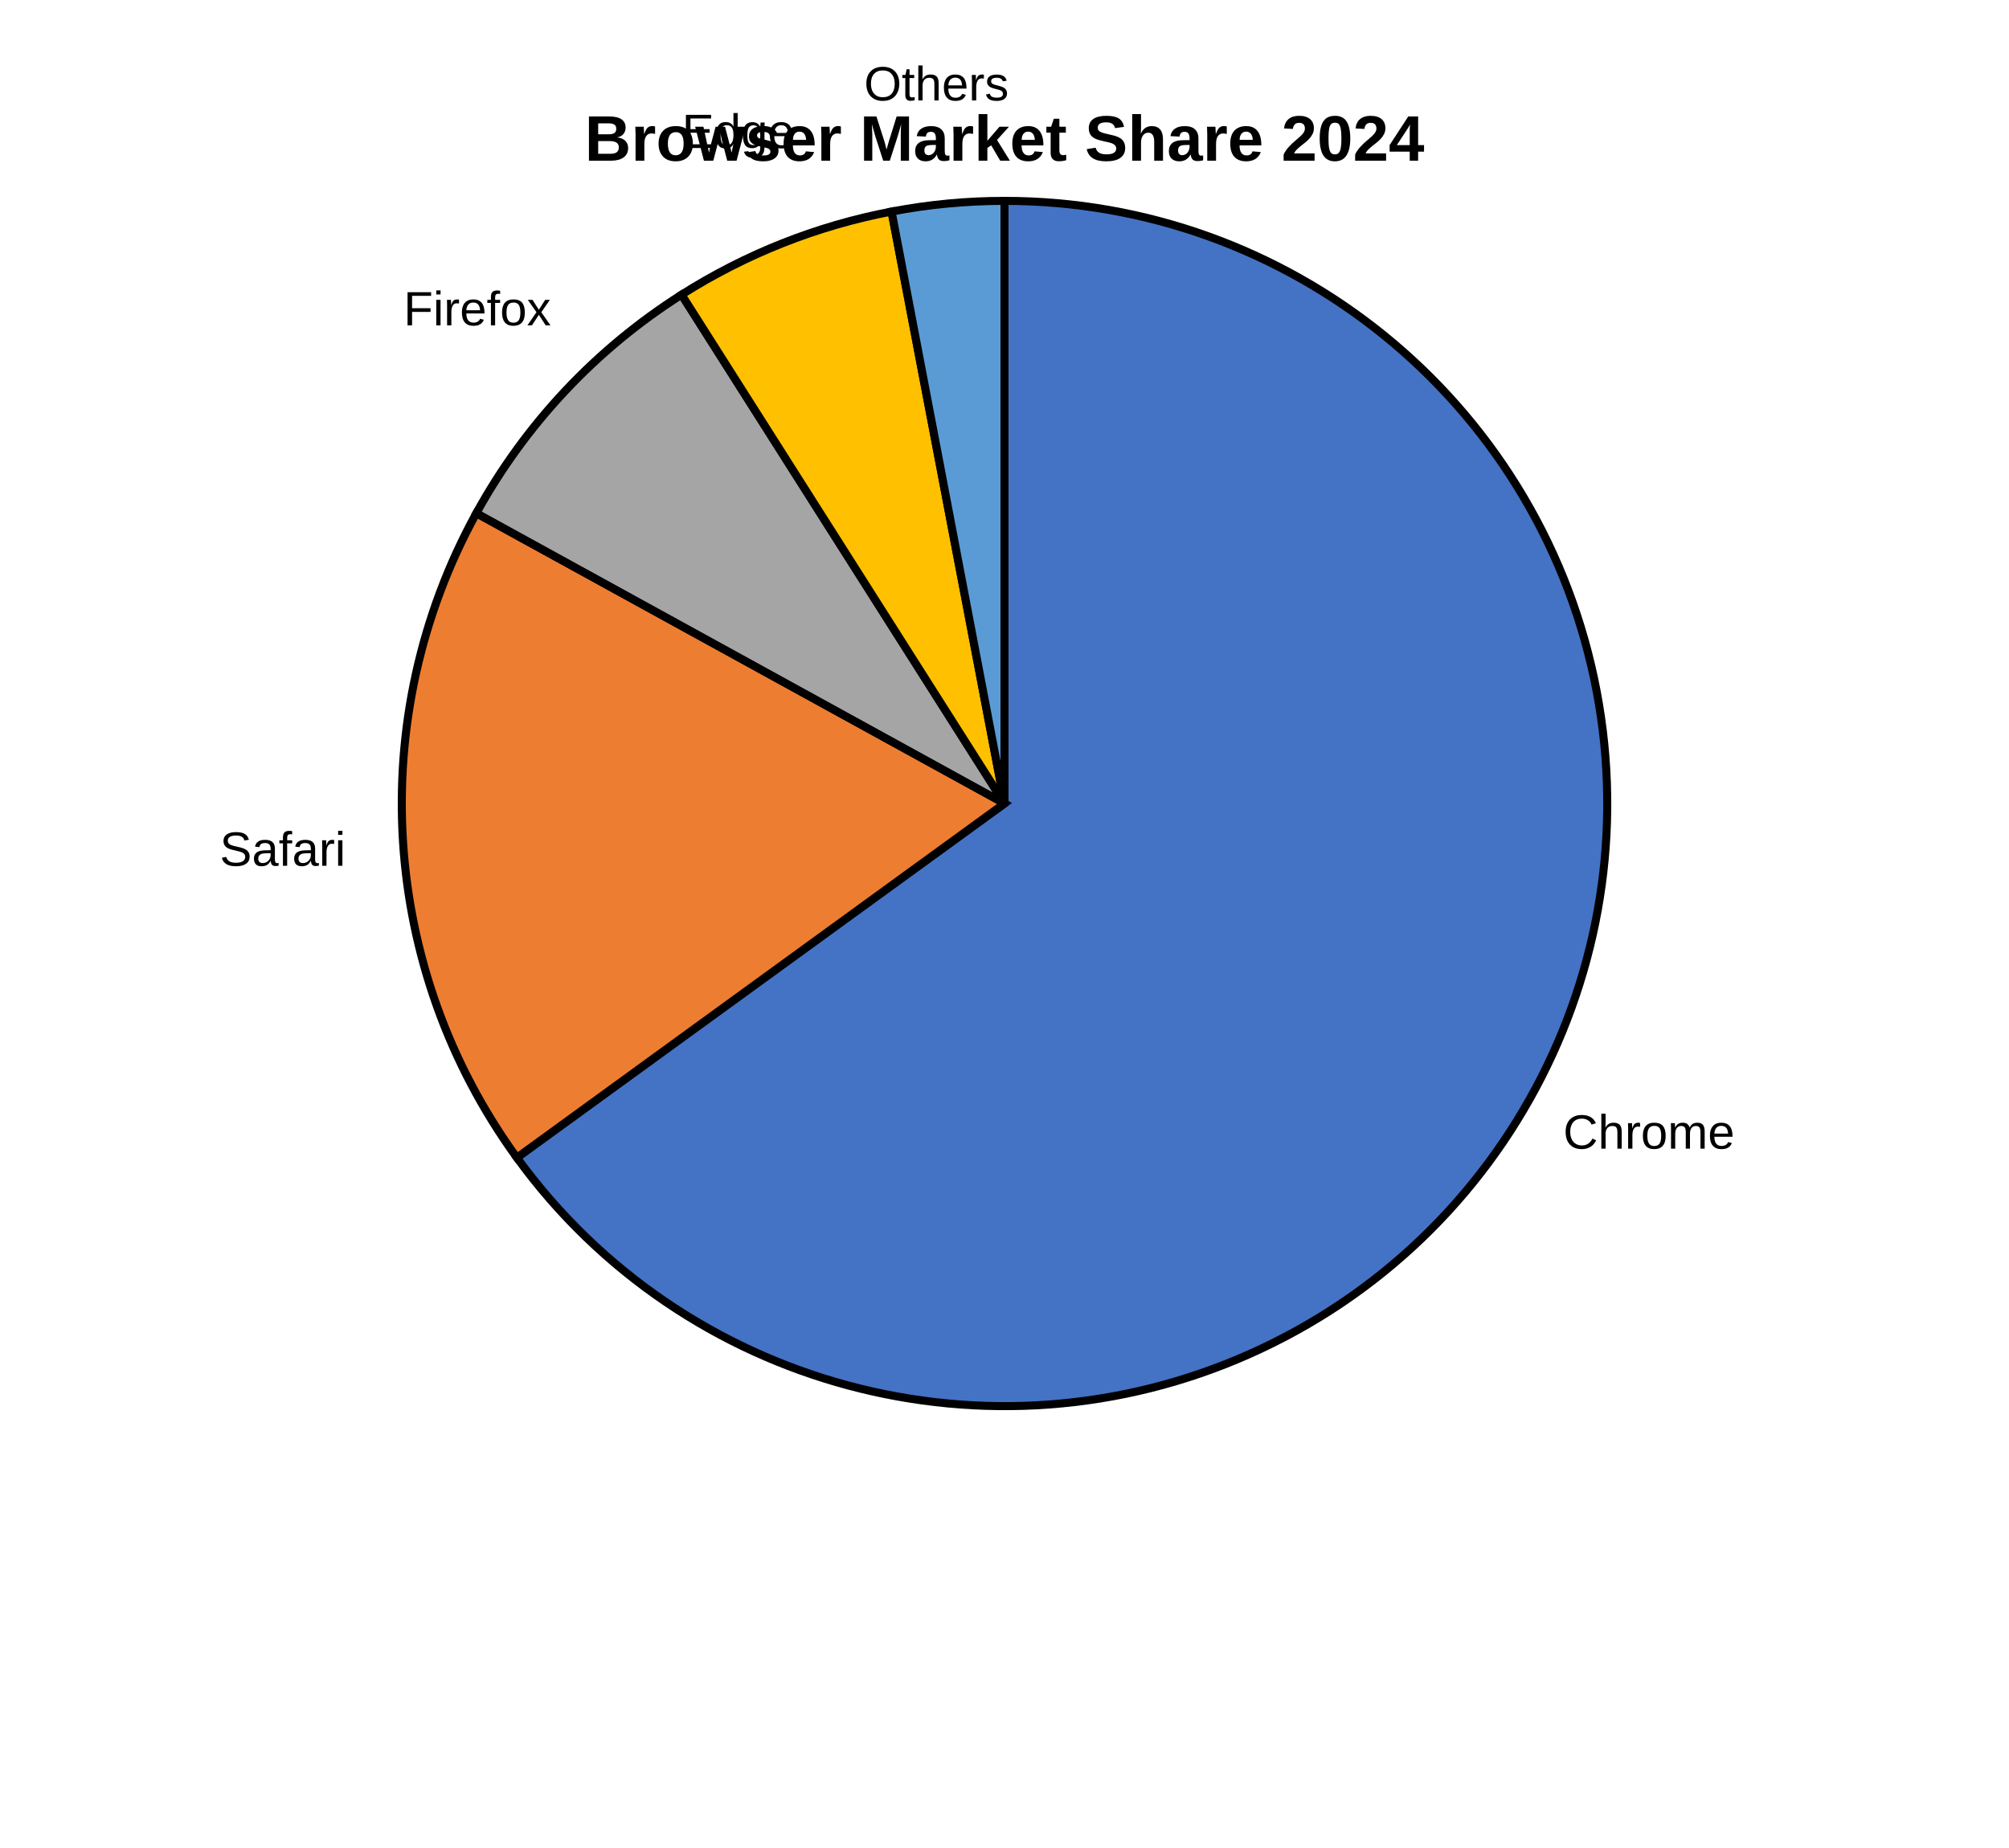
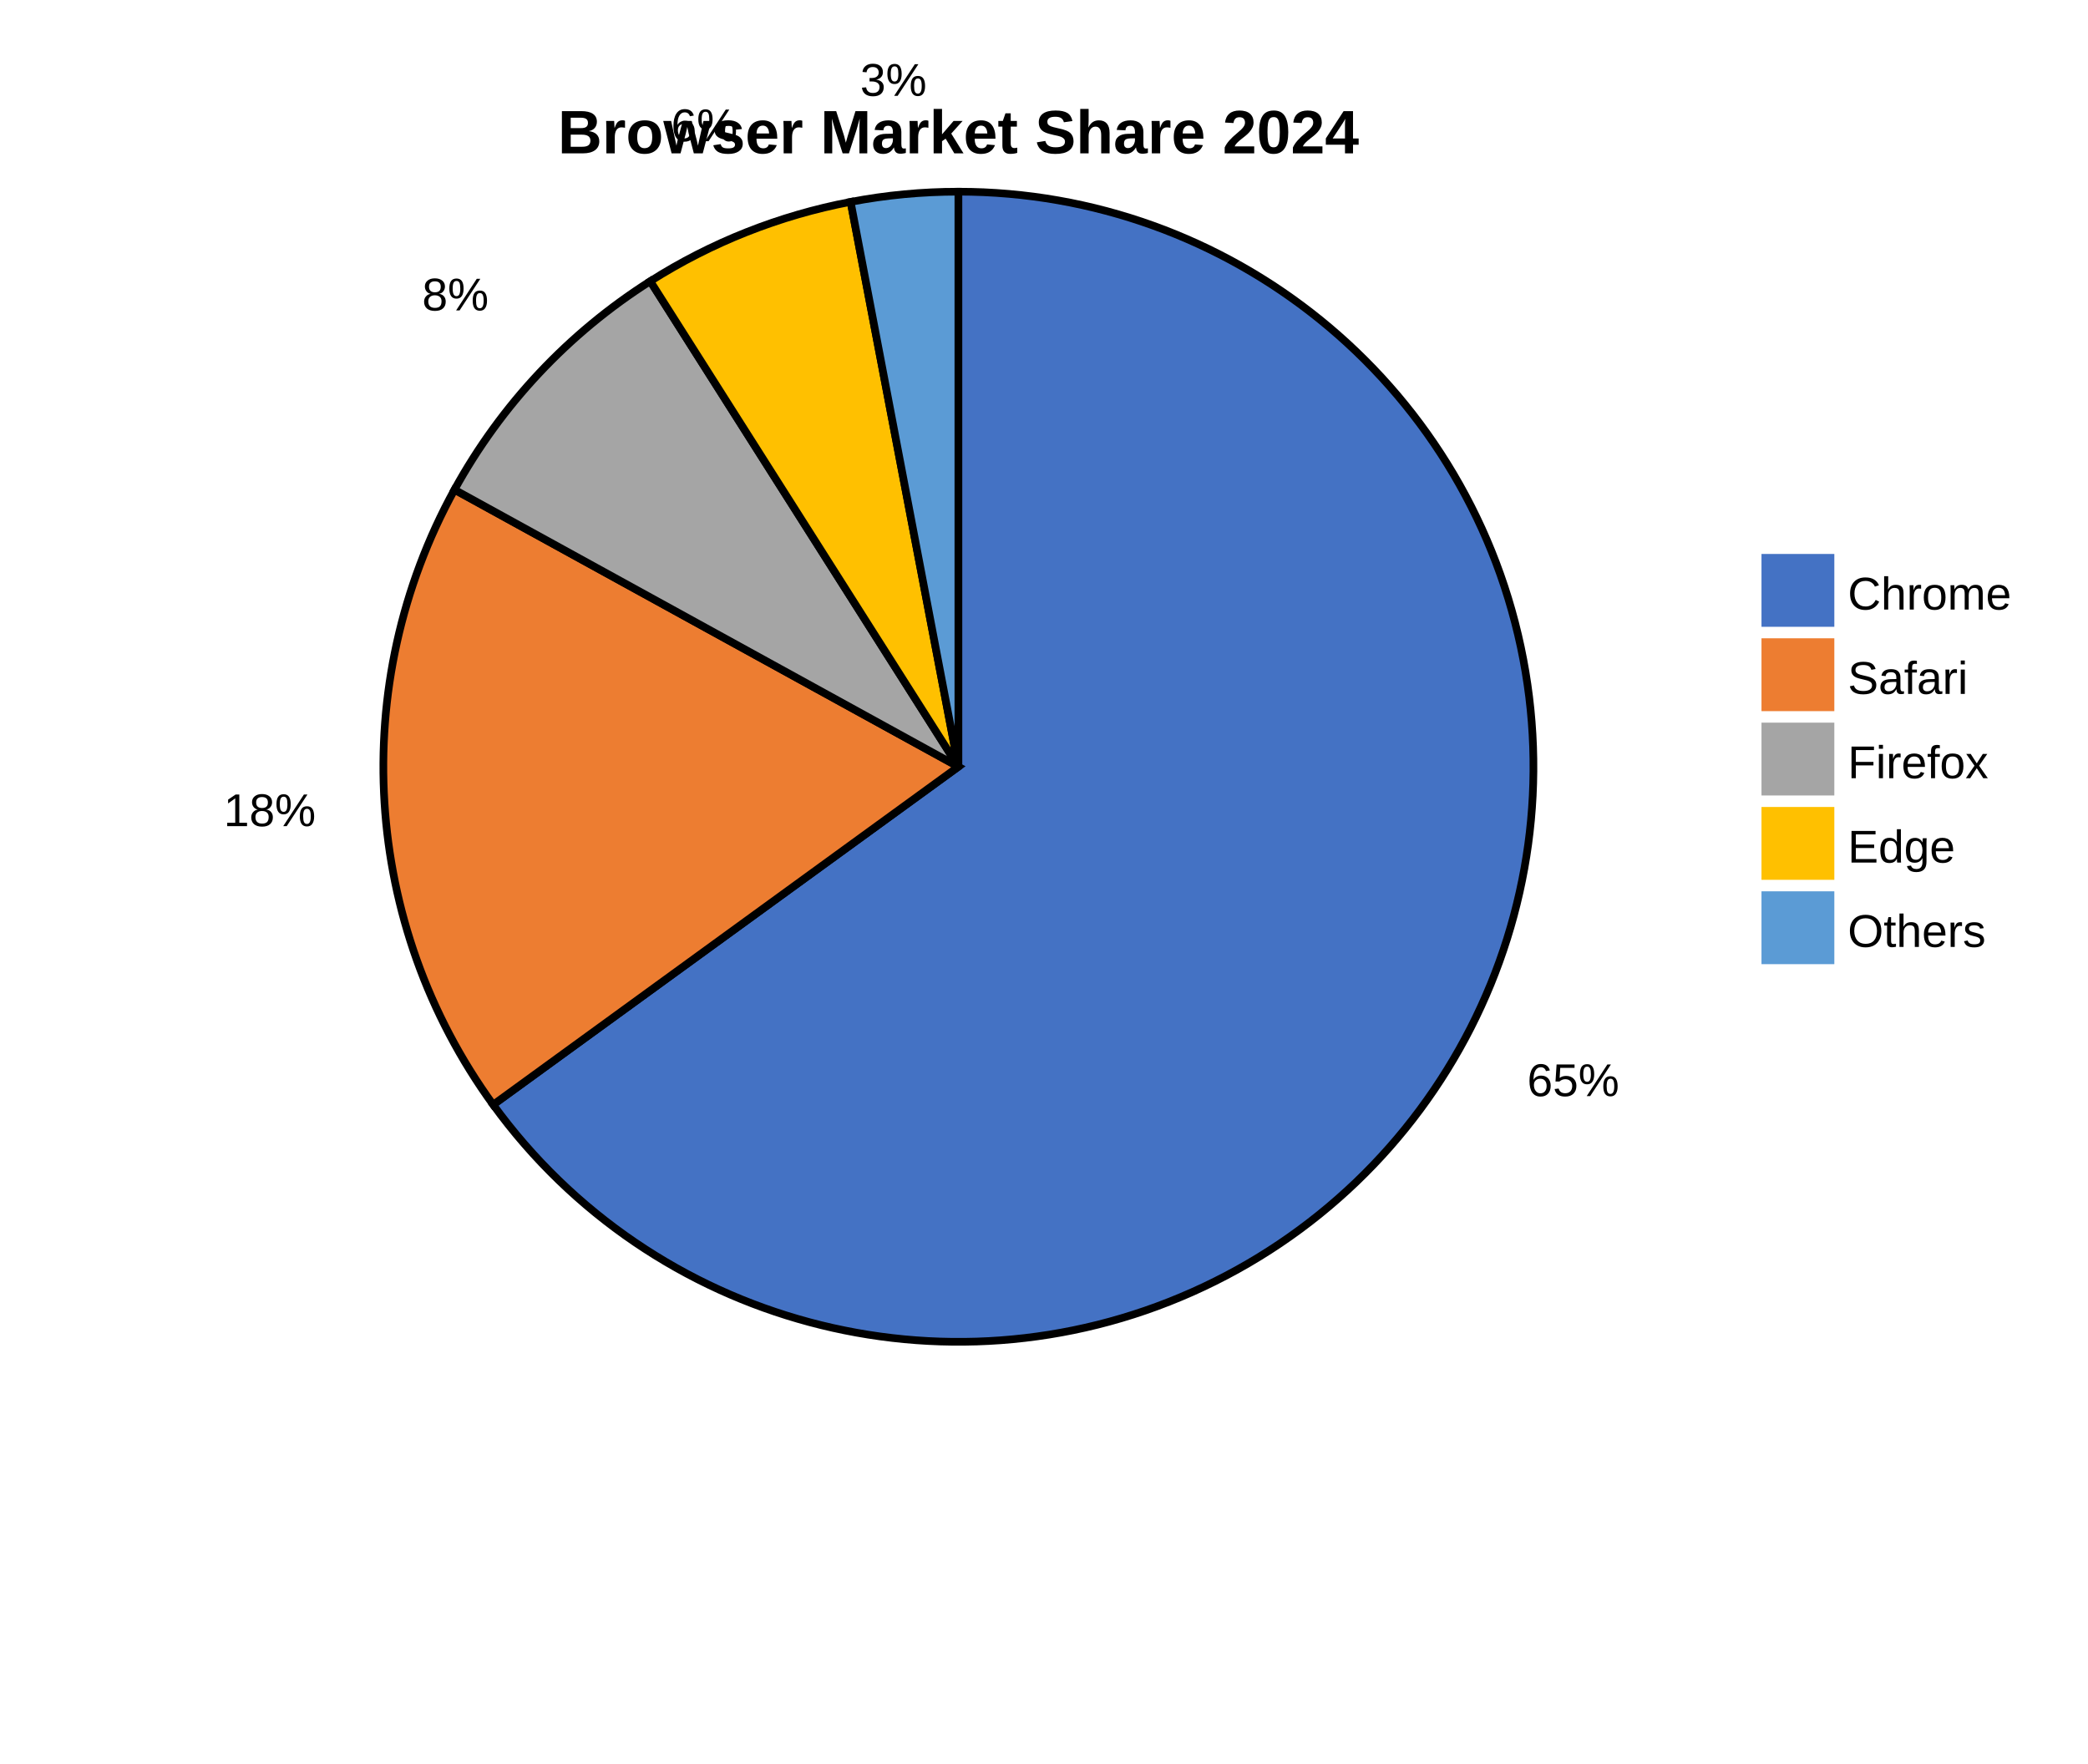
- <svg xmlns="http://www.w3.org/2000/svg" width="500.0" height="460.0" viewBox="0 0 500 460" version="1.2" baseProfile="tiny">
+ <svg xmlns="http://www.w3.org/2000/svg" width="544.672" height="460.0" viewBox="0 0 544.672 460" version="1.2" baseProfile="tiny">
  <text fill="#000000" x="250.0" y="40.0" text-anchor="middle" font-family="Arial, Helvetica, sans-serif" font-size="16" font-weight="bold">Browser Market Share 2024</text>
  <path id="slice-0" fill="#4472C4" stroke="#000000" stroke-width="2" d="M 250 200 L 250.0 50.0 A 150 150 0 1 1 128.647 288.168 Z" />
-   <text fill="#000000" x="410.381" y="285.918" text-anchor="middle" font-family="Arial, Helvetica, sans-serif" font-size="12">Chrome</text>
+   <text fill="#000000" x="410.381" y="285.918" text-anchor="middle" font-family="Arial, Helvetica, sans-serif" font-size="12">65%</text>
  <path id="slice-1" fill="#ED7D31" stroke="#000000" stroke-width="2" d="M 250 200 L 128.647 288.168 A 150 150 0 0 1 118.554 127.737 Z" />
-   <text fill="#000000" x="70.355" y="215.502" text-anchor="middle" font-family="Arial, Helvetica, sans-serif" font-size="12">Safari</text>
+   <text fill="#000000" x="70.355" y="215.502" text-anchor="middle" font-family="Arial, Helvetica, sans-serif" font-size="12">18%</text>
  <path id="slice-2" fill="#A5A5A5" stroke="#000000" stroke-width="2" d="M 250 200 L 118.554 127.737 A 150 150 0 0 1 169.626 73.351 Z" />
-   <text fill="#000000" x="118.786" y="80.981" text-anchor="middle" font-family="Arial, Helvetica, sans-serif" font-size="12">Firefox</text>
+   <text fill="#000000" x="118.786" y="80.981" text-anchor="middle" font-family="Arial, Helvetica, sans-serif" font-size="12">8%</text>
  <path id="slice-3" fill="#FFC000" stroke="#000000" stroke-width="2" d="M 250 200 L 169.626 73.351 A 150 150 0 0 1 221.893 52.657 Z" />
-   <text fill="#000000" x="183.738" y="36.84" text-anchor="middle" font-family="Arial, Helvetica, sans-serif" font-size="12">Edge</text>
+   <text fill="#000000" x="183.738" y="36.84" text-anchor="middle" font-family="Arial, Helvetica, sans-serif" font-size="12">6%</text>
  <path id="slice-4" fill="#5B9BD5" stroke="#000000" stroke-width="2" d="M 250 200 L 221.893 52.657 A 150 150 0 0 1 250 50.0 Z" />
-   <text fill="#000000" x="233.061" y="24.999" text-anchor="middle" font-family="Arial, Helvetica, sans-serif" font-size="12">Others</text>
+   <text fill="#000000" x="233.061" y="24.999" text-anchor="middle" font-family="Arial, Helvetica, sans-serif" font-size="12">3%</text>
+   <rect fill="#4472C4" stroke="#4472C4" x="460.0" y="145.0" width="18.0" height="18.0" />
+   <text fill="#000000" x="482.0" y="159.0" font-family="Arial, Helvetica, sans-serif" font-size="12">Chrome</text>
+   <rect fill="#ED7D31" stroke="#ED7D31" x="460.0" y="167.0" width="18.0" height="18.0" />
+   <text fill="#000000" x="482.0" y="181.0" font-family="Arial, Helvetica, sans-serif" font-size="12">Safari</text>
+   <rect fill="#A5A5A5" stroke="#A5A5A5" x="460.0" y="189.0" width="18.0" height="18.0" />
+   <text fill="#000000" x="482.0" y="203.0" font-family="Arial, Helvetica, sans-serif" font-size="12">Firefox</text>
+   <rect fill="#FFC000" stroke="#FFC000" x="460.0" y="211.0" width="18.0" height="18.0" />
+   <text fill="#000000" x="482.0" y="225.0" font-family="Arial, Helvetica, sans-serif" font-size="12">Edge</text>
+   <rect fill="#5B9BD5" stroke="#5B9BD5" x="460.0" y="233.0" width="18.0" height="18.0" />
+   <text fill="#000000" x="482.0" y="247.0" font-family="Arial, Helvetica, sans-serif" font-size="12">Others</text>
</svg>
